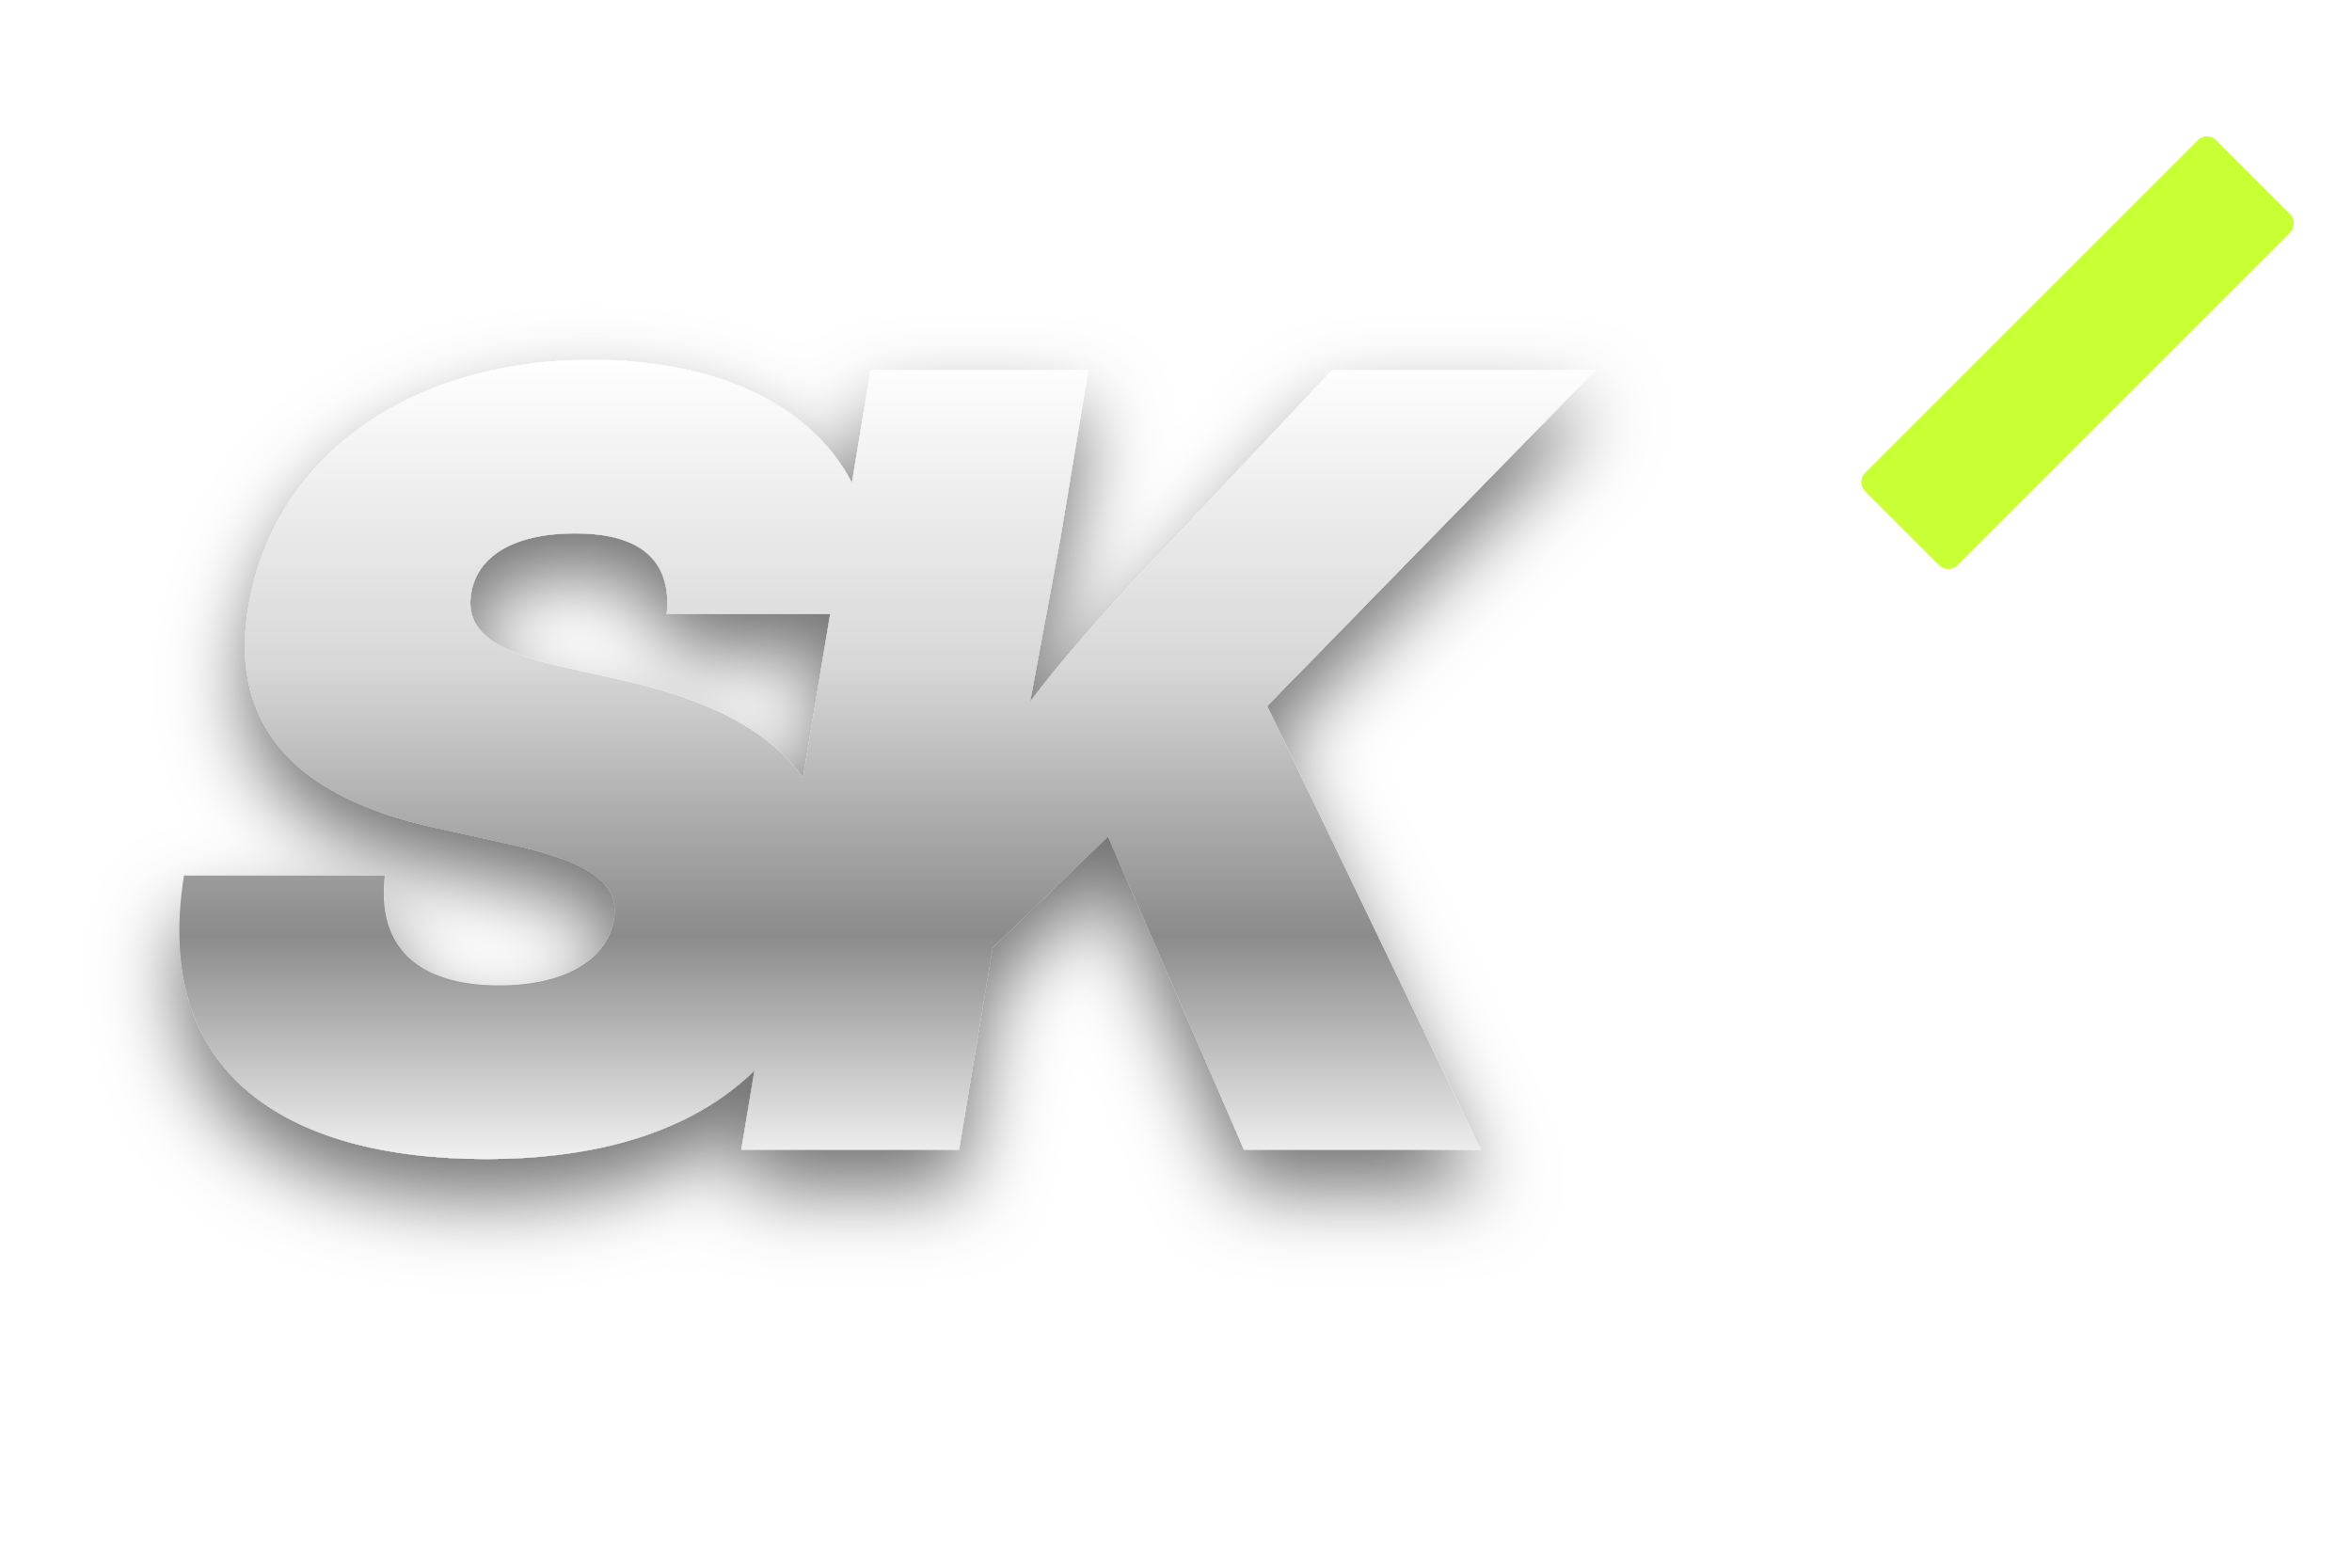
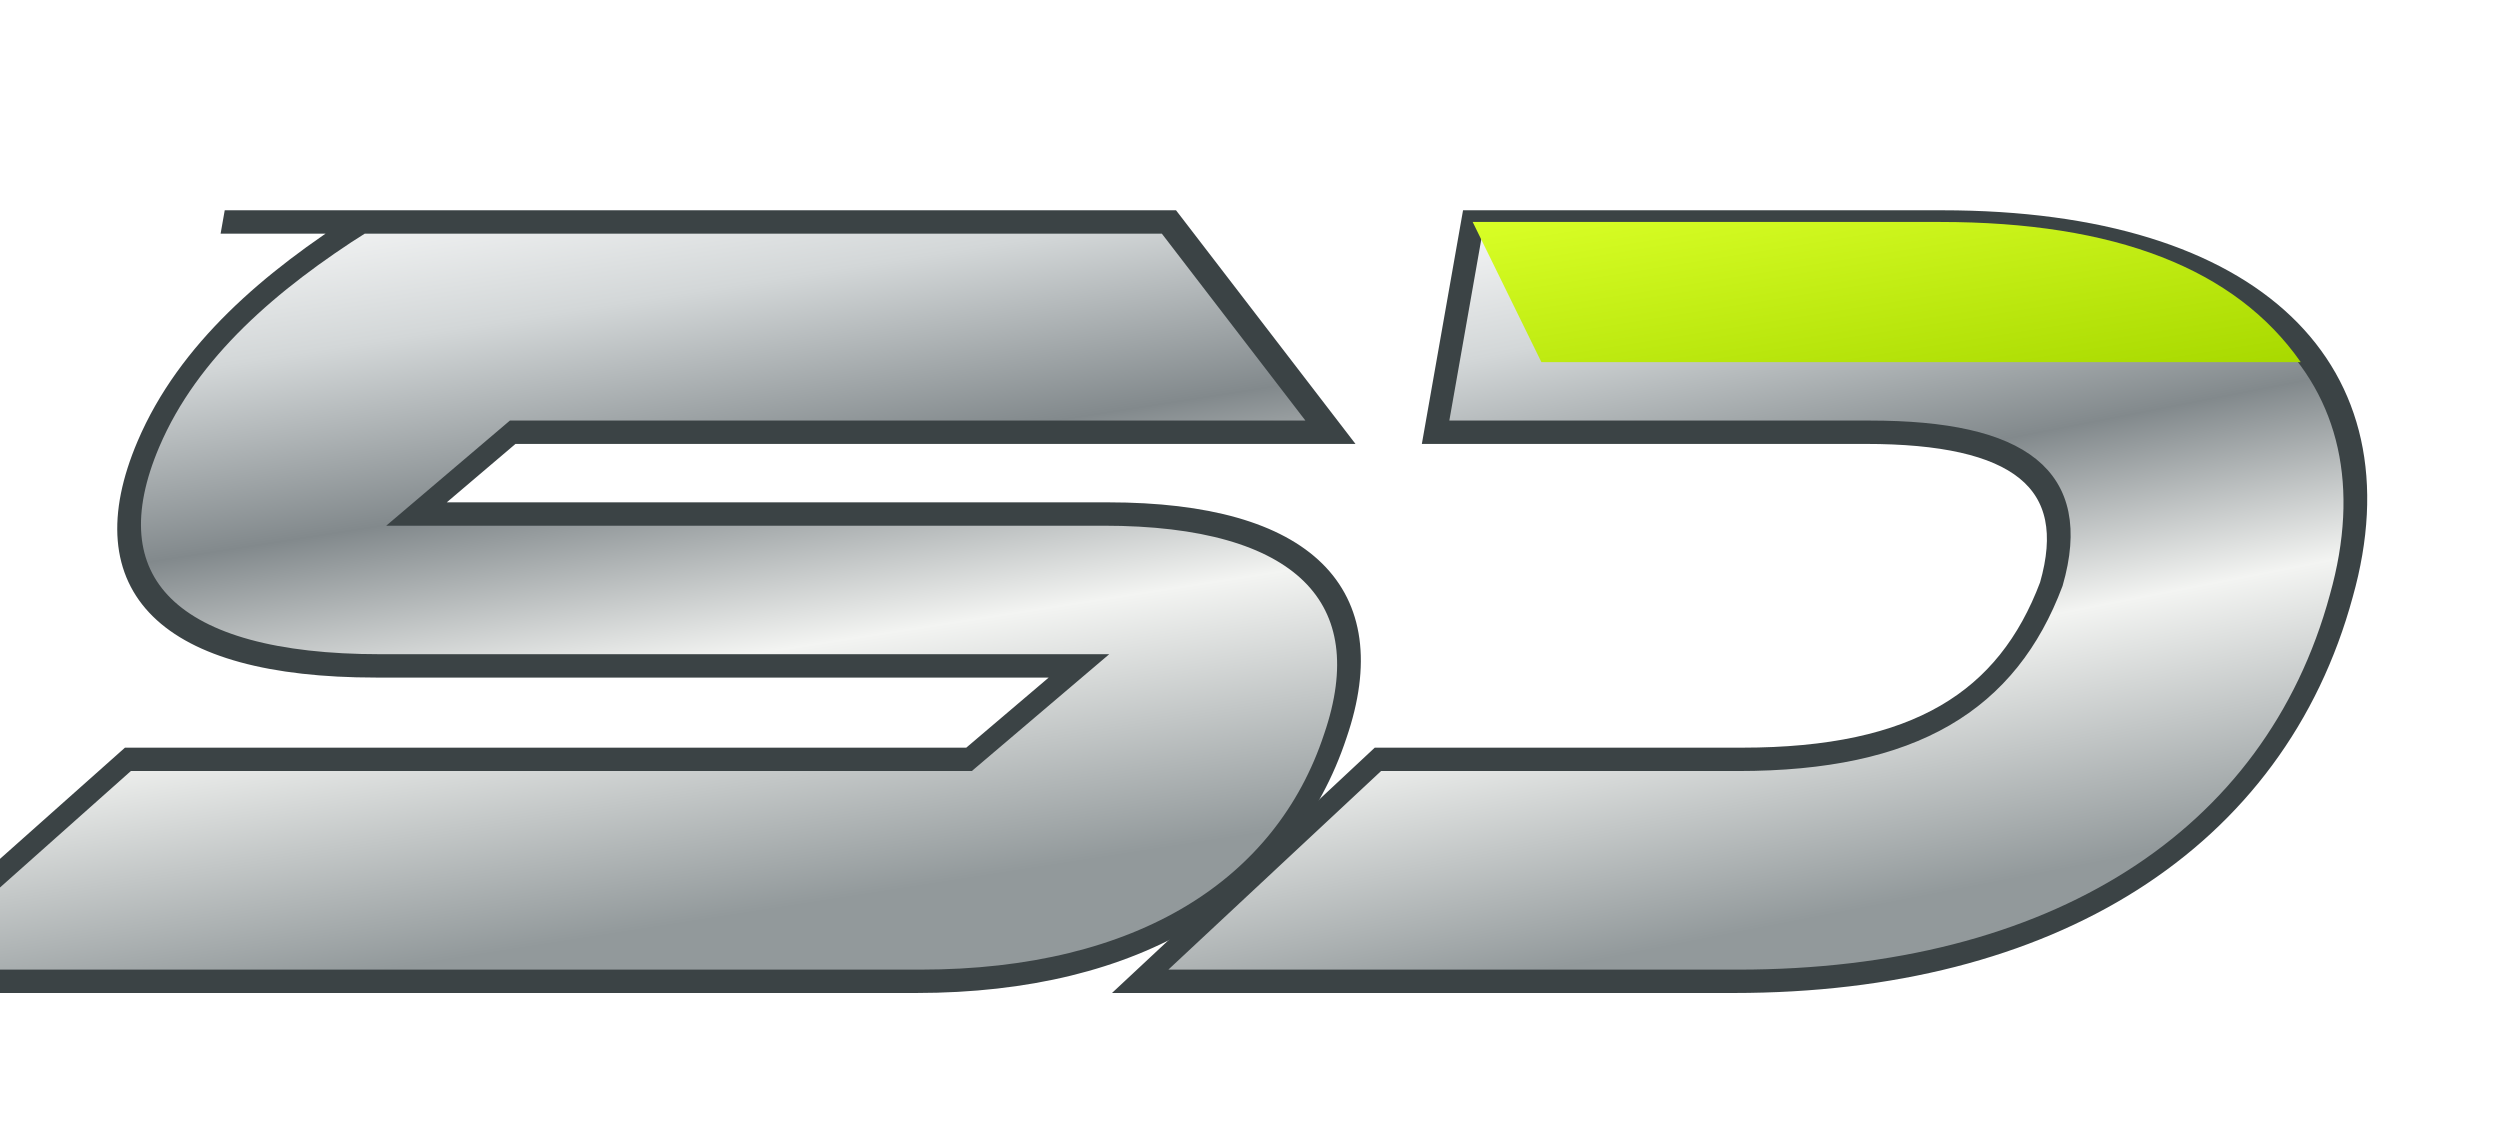
- <svg xmlns="http://www.w3.org/2000/svg" viewBox="0 0 180 120" role="img" aria-labelledby="title desc">
+ <svg xmlns="http://www.w3.org/2000/svg" viewBox="0 0 214 96" role="img" aria-labelledby="title desc">
  <defs>
-     <linearGradient id="silver" x1="0" y1="0" x2="0" y2="1">
-       <stop offset="0%" stop-color="#ffffff" />
-       <stop offset="38%" stop-color="#d8d8d8" />
-       <stop offset="72%" stop-color="#8b8b8b" />
-       <stop offset="100%" stop-color="#f1f1f1" />
+     <linearGradient id="metal" x1="0" y1="0" x2="0.3" y2="1">
+       <stop offset="0" stop-color="#fff" />
+       <stop offset=".22" stop-color="#d3d7d8" />
+       <stop offset=".45" stop-color="#82898c" />
+       <stop offset=".68" stop-color="#f3f4f2" />
+       <stop offset="1" stop-color="#92999b" />
    </linearGradient>
-     <filter id="shadow" x="-20%" y="-20%" width="140%" height="140%">
-       <feDropShadow dx="0" dy="3" stdDeviation="3" flood-color="#000000" flood-opacity="0.55" />
-     </filter>
+     <linearGradient id="lime" x1="0" y1="0" x2="1" y2="1">
+       <stop offset="0" stop-color="#d9ff26" />
+       <stop offset="1" stop-color="#a8d900" />
+     </linearGradient>
  </defs>
-   <rect width="180" height="120" fill="none" />
-   <text x="12" y="88" fill="url(#silver)" filter="url(#shadow)" font-family="Arial Black, Inter, Helvetica, Arial, sans-serif" font-size="82" font-style="italic" font-weight="900" letter-spacing="-10">SK</text>
-   <rect x="140" y="22" width="38" height="10" rx="1" fill="#c9ff35" transform="rotate(-45 159 27)" />
+   <g transform="translate(3 8) skewX(-10)">
+     <path d="M18 11h81l17 18H46l-7 7h59c17 0 25 7 23 19-2 13-13 21-32 21H0l18-19h72l8-8H38c-18 0-26-7-23-19 2-8 8-14 15-19Z" fill="url(#metal)" stroke="#3b4345" stroke-width="2" />
+     <path d="M125 11h40c27 0 42 13 40 32-2 21-19 33-46 33h-51l17-19h31c15 0 22-5 24-15 1-9-5-13-18-13h-37Z" fill="url(#metal)" stroke="#3b4345" stroke-width="2" />
+     <path d="M125 11h40c15 0 26 4 33 12h-65Z" fill="url(#lime)" />
+   </g>
</svg>
